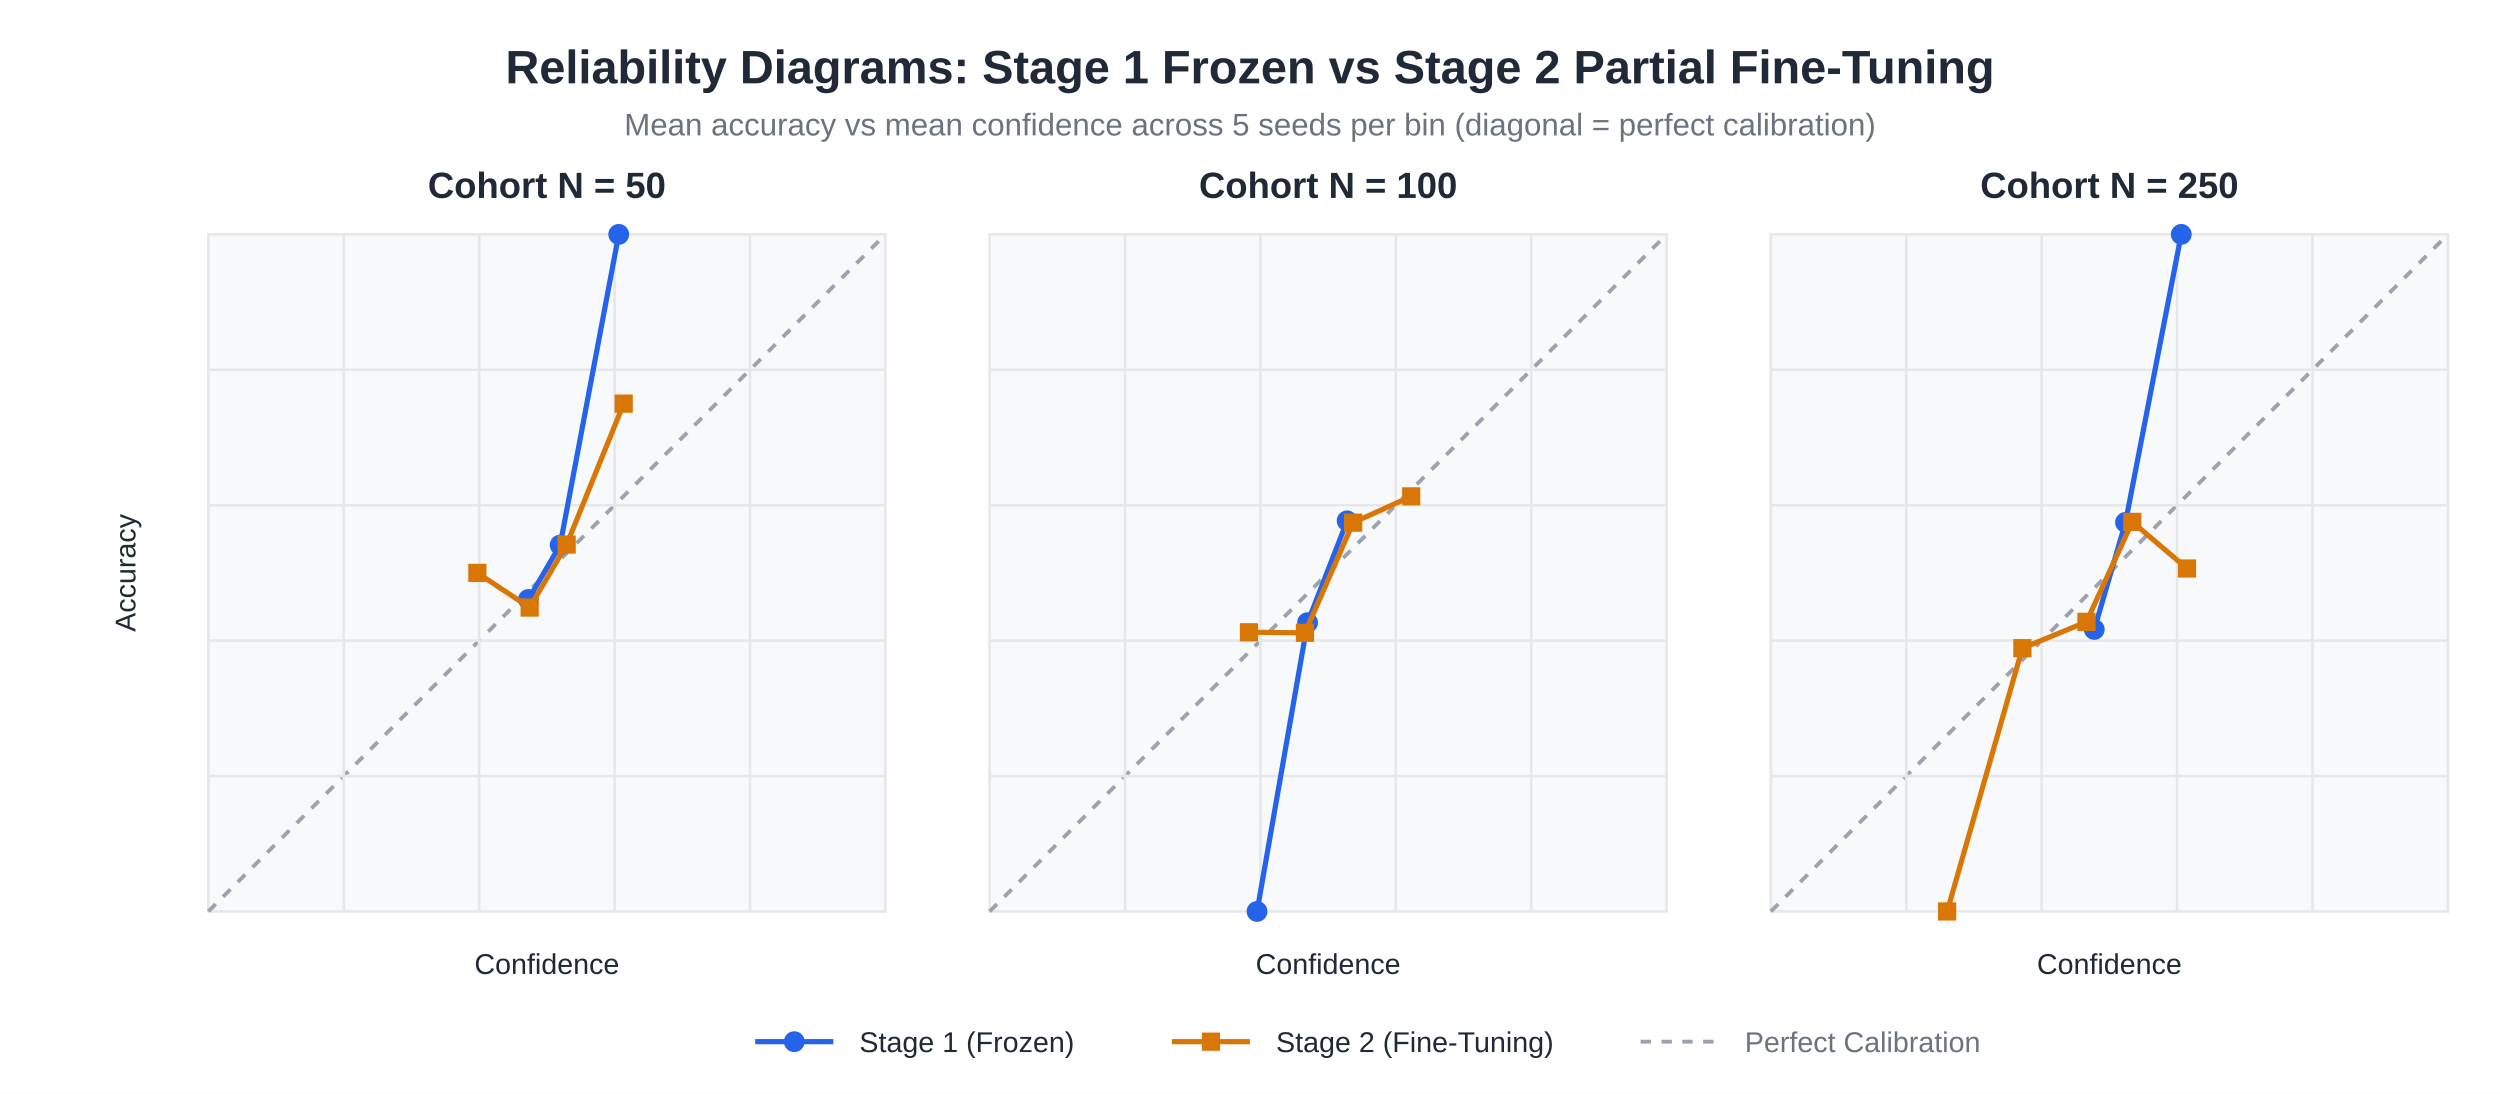
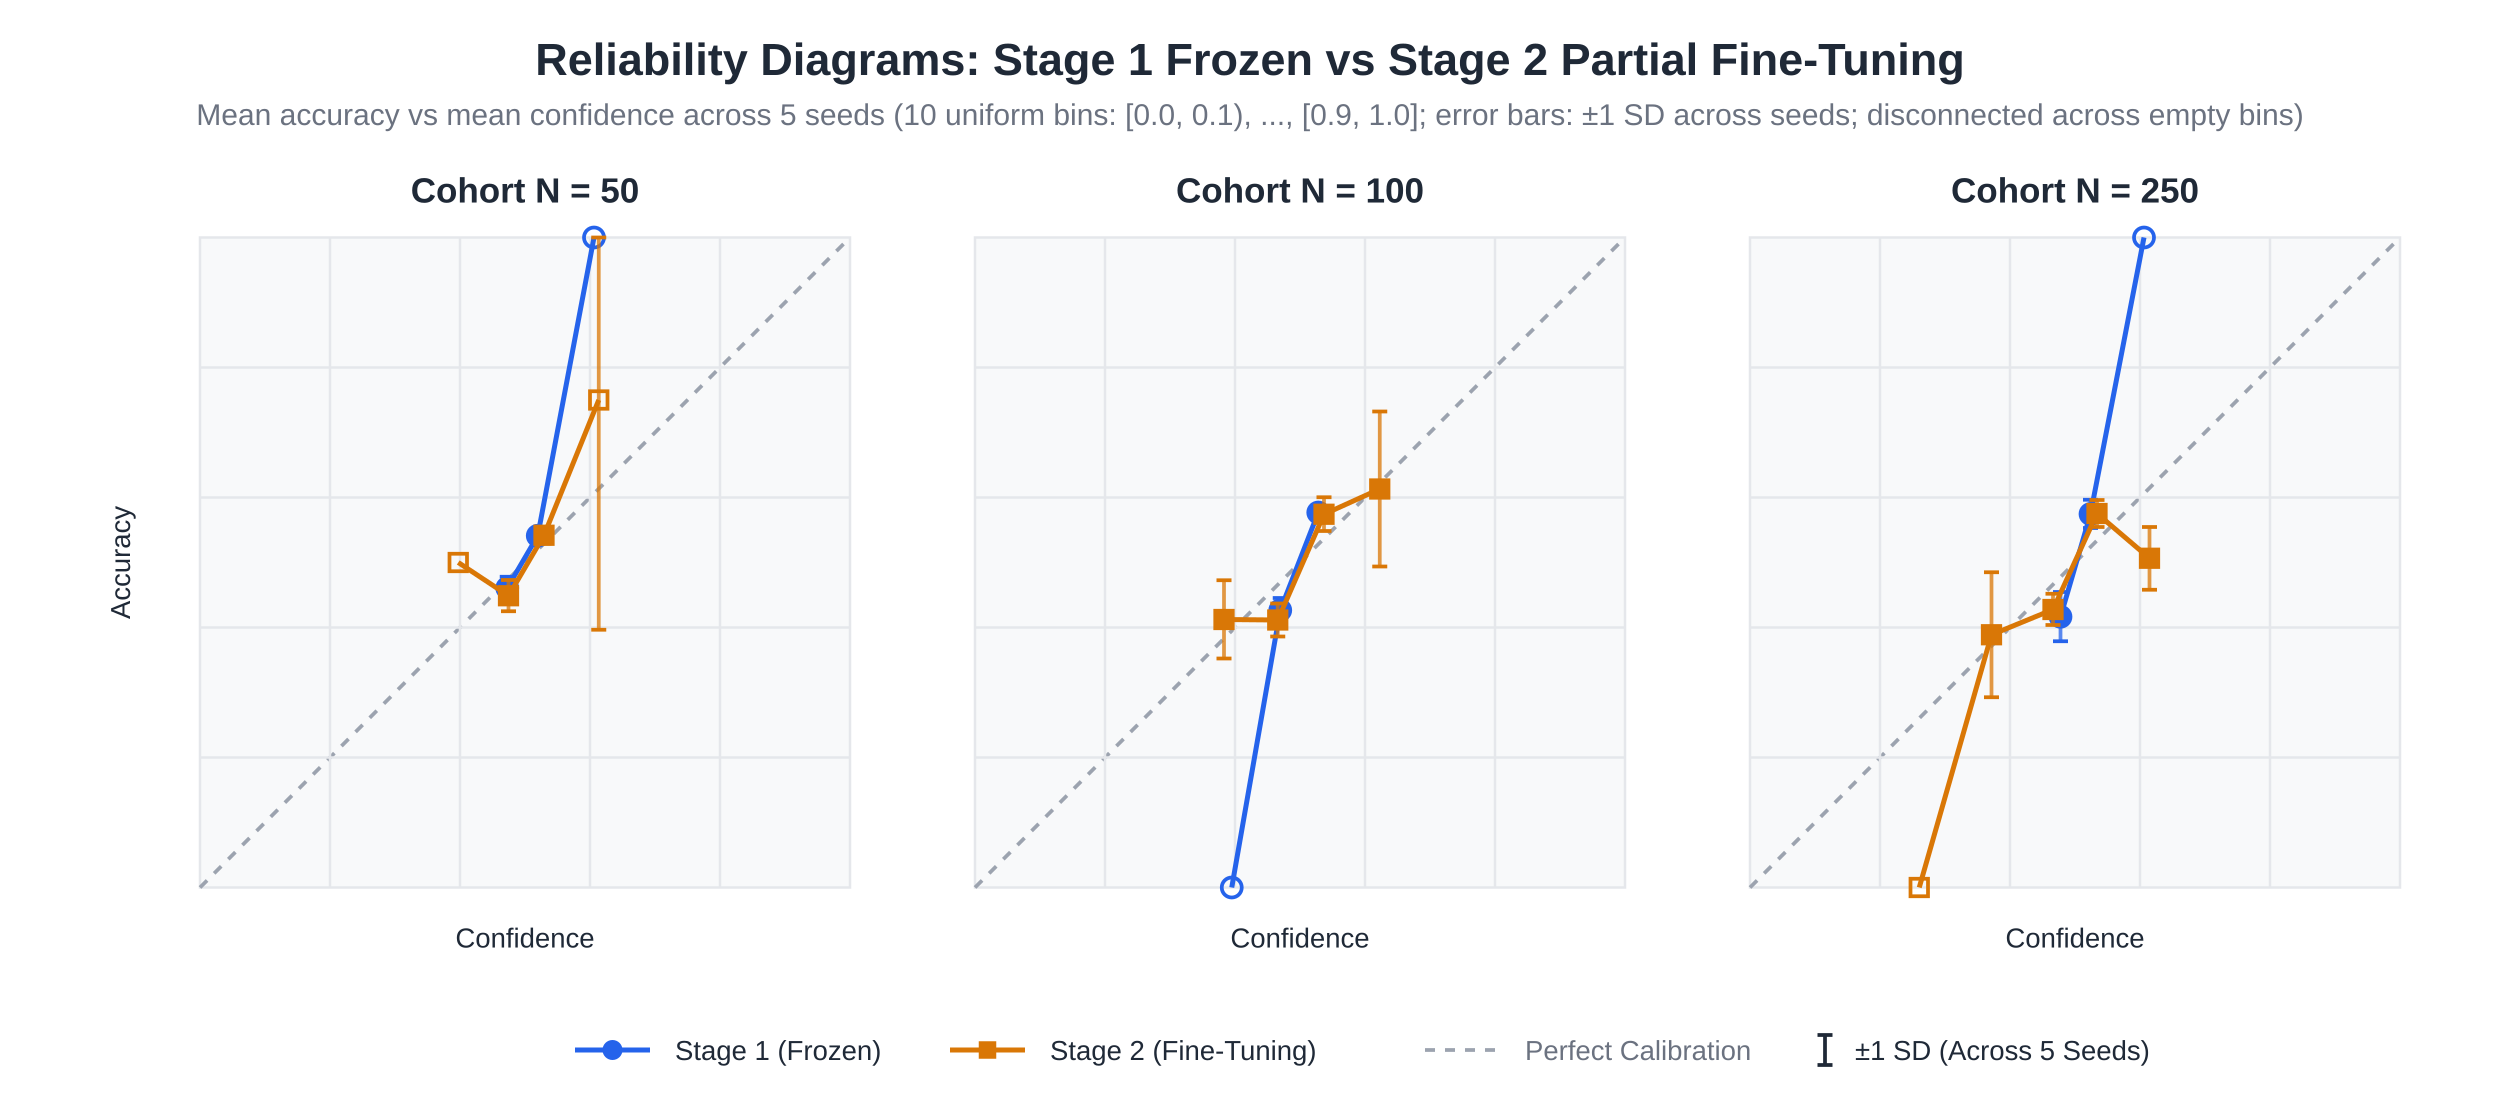
- <svg xmlns="http://www.w3.org/2000/svg" width="960" height="420" viewBox="0 0 960 420">
-   <rect width="960" height="420" fill="#ffffff" />
-   <text x="480.0" y="32" font-size="18" font-family="Segoe UI, Arial, sans-serif" font-weight="700" fill="#1f2937" text-anchor="middle">Reliability Diagrams: Stage 1 Frozen vs Stage 2 Partial Fine-Tuning</text>
-   <text x="480.0" y="52" font-size="12" font-family="Segoe UI, Arial, sans-serif" fill="#6b7280" text-anchor="middle">Mean accuracy vs mean confidence across 5 seeds per bin (diagonal = perfect calibration)</text>
-   <text x="210.0" y="76" font-size="14" font-family="Segoe UI, Arial, sans-serif" font-weight="700" fill="#1f2937" text-anchor="middle">Cohort N = 50</text>
-   <rect x="80" y="90" width="260" height="260" fill="#f8f9fa" stroke="#e5e7eb" stroke-width="1" />
-   <line x1="80" y1="350" x2="340" y2="90" stroke="#9ca3af" stroke-width="1.5" stroke-dasharray="4,4" />
-   <line x1="80" y1="298.0" x2="340" y2="298.0" stroke="#e5e7eb" stroke-width="1" />
-   <line x1="132.0" y1="90" x2="132.0" y2="350" stroke="#e5e7eb" stroke-width="1" />
-   <line x1="80" y1="246.0" x2="340" y2="246.0" stroke="#e5e7eb" stroke-width="1" />
-   <line x1="184.0" y1="90" x2="184.0" y2="350" stroke="#e5e7eb" stroke-width="1" />
-   <line x1="80" y1="194.0" x2="340" y2="194.0" stroke="#e5e7eb" stroke-width="1" />
-   <line x1="236.0" y1="90" x2="236.0" y2="350" stroke="#e5e7eb" stroke-width="1" />
-   <line x1="80" y1="142.0" x2="340" y2="142.0" stroke="#e5e7eb" stroke-width="1" />
-   <line x1="288.0" y1="90" x2="288.0" y2="350" stroke="#e5e7eb" stroke-width="1" />
-   <circle cx="202.9" cy="230.2" r="4" fill="#2563eb" />
-   <circle cx="215.1" cy="209.3" r="4" fill="#2563eb" />
-   <circle cx="237.6" cy="90.0" r="4" fill="#2563eb" />
-   <polyline points="202.9,230.2 215.1,209.3 237.6,90.0" fill="none" stroke="#2563eb" stroke-width="2" />
-   <rect x="179.8" y="216.5" width="7" height="7" fill="#d97706" />
-   <rect x="199.9" y="229.8" width="7" height="7" fill="#d97706" />
-   <rect x="214.1" y="205.6" width="7" height="7" fill="#d97706" />
-   <rect x="236.0" y="151.5" width="7" height="7" fill="#d97706" />
-   <polyline points="183.3,220.0 203.4,233.3 217.6,209.1 239.5,155.0" fill="none" stroke="#d97706" stroke-width="2" />
-   <text x="210.0" y="374" font-size="11" font-family="Segoe UI, Arial, sans-serif" fill="#1f2937" text-anchor="middle">Confidence</text>
-   <text x="52" y="220.0" font-size="11" font-family="Segoe UI, Arial, sans-serif" fill="#1f2937" text-anchor="middle" transform="rotate(-90, 52, 220.0)">Accuracy</text>
-   <text x="510.0" y="76" font-size="14" font-family="Segoe UI, Arial, sans-serif" font-weight="700" fill="#1f2937" text-anchor="middle">Cohort N = 100</text>
-   <rect x="380" y="90" width="260" height="260" fill="#f8f9fa" stroke="#e5e7eb" stroke-width="1" />
-   <line x1="380" y1="350" x2="640" y2="90" stroke="#9ca3af" stroke-width="1.5" stroke-dasharray="4,4" />
-   <line x1="380" y1="298.0" x2="640" y2="298.0" stroke="#e5e7eb" stroke-width="1" />
-   <line x1="432.0" y1="90" x2="432.0" y2="350" stroke="#e5e7eb" stroke-width="1" />
-   <line x1="380" y1="246.0" x2="640" y2="246.0" stroke="#e5e7eb" stroke-width="1" />
-   <line x1="484.0" y1="90" x2="484.0" y2="350" stroke="#e5e7eb" stroke-width="1" />
-   <line x1="380" y1="194.0" x2="640" y2="194.0" stroke="#e5e7eb" stroke-width="1" />
-   <line x1="536.0" y1="90" x2="536.0" y2="350" stroke="#e5e7eb" stroke-width="1" />
-   <line x1="380" y1="142.0" x2="640" y2="142.0" stroke="#e5e7eb" stroke-width="1" />
-   <line x1="588.0" y1="90" x2="588.0" y2="350" stroke="#e5e7eb" stroke-width="1" />
-   <circle cx="482.7" cy="350.0" r="4" fill="#2563eb" />
-   <circle cx="502.1" cy="239.1" r="4" fill="#2563eb" />
-   <circle cx="517.3" cy="200.0" r="4" fill="#2563eb" />
-   <polyline points="482.7,350.0 502.1,239.1 517.3,200.0" fill="none" stroke="#2563eb" stroke-width="2" />
-   <rect x="476.1" y="239.3" width="7" height="7" fill="#d97706" />
-   <rect x="497.6" y="239.5" width="7" height="7" fill="#d97706" />
-   <rect x="516.1" y="197.2" width="7" height="7" fill="#d97706" />
-   <rect x="538.4" y="187.1" width="7" height="7" fill="#d97706" />
-   <polyline points="479.6,242.8 501.1,243.0 519.6,200.7 541.9,190.6" fill="none" stroke="#d97706" stroke-width="2" />
-   <text x="510.0" y="374" font-size="11" font-family="Segoe UI, Arial, sans-serif" fill="#1f2937" text-anchor="middle">Confidence</text>
-   <text x="810.0" y="76" font-size="14" font-family="Segoe UI, Arial, sans-serif" font-weight="700" fill="#1f2937" text-anchor="middle">Cohort N = 250</text>
-   <rect x="680" y="90" width="260" height="260" fill="#f8f9fa" stroke="#e5e7eb" stroke-width="1" />
-   <line x1="680" y1="350" x2="940" y2="90" stroke="#9ca3af" stroke-width="1.5" stroke-dasharray="4,4" />
-   <line x1="680" y1="298.0" x2="940" y2="298.0" stroke="#e5e7eb" stroke-width="1" />
-   <line x1="732.0" y1="90" x2="732.0" y2="350" stroke="#e5e7eb" stroke-width="1" />
-   <line x1="680" y1="246.0" x2="940" y2="246.0" stroke="#e5e7eb" stroke-width="1" />
-   <line x1="784.0" y1="90" x2="784.0" y2="350" stroke="#e5e7eb" stroke-width="1" />
-   <line x1="680" y1="194.0" x2="940" y2="194.0" stroke="#e5e7eb" stroke-width="1" />
-   <line x1="836.0" y1="90" x2="836.0" y2="350" stroke="#e5e7eb" stroke-width="1" />
-   <line x1="680" y1="142.0" x2="940" y2="142.0" stroke="#e5e7eb" stroke-width="1" />
-   <line x1="888.0" y1="90" x2="888.0" y2="350" stroke="#e5e7eb" stroke-width="1" />
-   <circle cx="804.2" cy="241.7" r="4" fill="#2563eb" />
-   <circle cx="816.2" cy="200.6" r="4" fill="#2563eb" />
-   <circle cx="837.6" cy="90.0" r="4" fill="#2563eb" />
-   <polyline points="804.2,241.7 816.2,200.6 837.6,90.0" fill="none" stroke="#2563eb" stroke-width="2" />
-   <rect x="744.2" y="346.5" width="7" height="7" fill="#d97706" />
-   <rect x="773.1" y="245.4" width="7" height="7" fill="#d97706" />
-   <rect x="797.7" y="235.3" width="7" height="7" fill="#d97706" />
-   <rect x="815.3" y="196.9" width="7" height="7" fill="#d97706" />
-   <rect x="836.3" y="214.8" width="7" height="7" fill="#d97706" />
-   <polyline points="747.7,350.0 776.6,248.9 801.2,238.8 818.8,200.4 839.8,218.3" fill="none" stroke="#d97706" stroke-width="2" />
-   <text x="810.0" y="374" font-size="11" font-family="Segoe UI, Arial, sans-serif" fill="#1f2937" text-anchor="middle">Confidence</text>
-   <line x1="290.0" y1="400" x2="320.0" y2="400" stroke="#2563eb" stroke-width="2" />
-   <circle cx="305.0" cy="400" r="4" fill="#2563eb" />
-   <text x="330.0" y="404" font-size="11" font-family="Segoe UI, Arial, sans-serif" fill="#1f2937">Stage 1 (Frozen)</text>
-   <line x1="450.0" y1="400" x2="480.0" y2="400" stroke="#d97706" stroke-width="2" />
-   <rect x="461.5" y="396.5" width="7" height="7" fill="#d97706" />
-   <text x="490.0" y="404" font-size="11" font-family="Segoe UI, Arial, sans-serif" fill="#1f2937">Stage 2 (Fine-Tuning)</text>
-   <line x1="630.0" y1="400" x2="660.0" y2="400" stroke="#9ca3af" stroke-width="1.5" stroke-dasharray="4,4" />
-   <text x="670.0" y="404" font-size="11" font-family="Segoe UI, Arial, sans-serif" fill="#6b7280">Perfect Calibration</text>
+ <svg xmlns="http://www.w3.org/2000/svg" width="1000" height="440" viewBox="0 0 1000 440">
+   <rect width="1000" height="440" fill="#ffffff" />
+   <text x="500.0" y="30" font-size="18" font-family="Segoe UI, Arial, sans-serif" font-weight="700" fill="#1f2937" text-anchor="middle">Reliability Diagrams: Stage 1 Frozen vs Stage 2 Partial Fine-Tuning</text>
+   <text x="500.0" y="50" font-size="12" font-family="Segoe UI, Arial, sans-serif" fill="#6b7280" text-anchor="middle">Mean accuracy vs mean confidence across 5 seeds (10 uniform bins: [0.0, 0.1), ..., [0.9, 1.0]; error bars: ±1 SD across seeds; disconnected across empty bins)</text>
+   <text x="210.0" y="81" font-size="14" font-family="Segoe UI, Arial, sans-serif" font-weight="700" fill="#1f2937" text-anchor="middle">Cohort N = 50</text>
+   <rect x="80" y="95" width="260" height="260" fill="#f8f9fa" stroke="#e5e7eb" stroke-width="1" />
+   <line x1="80" y1="355" x2="340" y2="95" stroke="#9ca3af" stroke-width="1.5" stroke-dasharray="4,4" />
+   <line x1="80" y1="303.0" x2="340" y2="303.0" stroke="#e5e7eb" stroke-width="1" />
+   <line x1="132.0" y1="95" x2="132.0" y2="355" stroke="#e5e7eb" stroke-width="1" />
+   <line x1="80" y1="251.0" x2="340" y2="251.0" stroke="#e5e7eb" stroke-width="1" />
+   <line x1="184.0" y1="95" x2="184.0" y2="355" stroke="#e5e7eb" stroke-width="1" />
+   <line x1="80" y1="199.0" x2="340" y2="199.0" stroke="#e5e7eb" stroke-width="1" />
+   <line x1="236.0" y1="95" x2="236.0" y2="355" stroke="#e5e7eb" stroke-width="1" />
+   <line x1="80" y1="147.0" x2="340" y2="147.0" stroke="#e5e7eb" stroke-width="1" />
+   <line x1="288.0" y1="95" x2="288.0" y2="355" stroke="#e5e7eb" stroke-width="1" />
+   <line x1="202.9" y1="235.2" x2="215.1" y2="214.3" stroke="#2563eb" stroke-width="2" />
+   <line x1="215.1" y1="214.3" x2="237.6" y2="95.0" stroke="#2563eb" stroke-width="2" />
+   <line x1="202.9" y1="230.7" x2="202.9" y2="239.7" stroke="#2563eb" stroke-width="1.5" stroke-opacity="0.75" />
+   <line x1="199.9" y1="230.7" x2="205.9" y2="230.7" stroke="#2563eb" stroke-width="1.5" />
+   <line x1="199.9" y1="239.7" x2="205.9" y2="239.7" stroke="#2563eb" stroke-width="1.5" />
+   <circle cx="202.9" cy="235.2" r="4" fill="#2563eb" stroke="#2563eb" stroke-width="1.5" />
+   <line x1="215.1" y1="213.2" x2="215.1" y2="215.5" stroke="#2563eb" stroke-width="1.5" stroke-opacity="0.75" />
+   <line x1="212.1" y1="213.2" x2="218.1" y2="213.2" stroke="#2563eb" stroke-width="1.5" />
+   <line x1="212.1" y1="215.5" x2="218.1" y2="215.5" stroke="#2563eb" stroke-width="1.5" />
+   <circle cx="215.1" cy="214.3" r="4" fill="#2563eb" stroke="#2563eb" stroke-width="1.5" />
+   <circle cx="237.6" cy="95.0" r="4" fill="none" stroke="#2563eb" stroke-width="1.5" />
+   <line x1="183.3" y1="225.0" x2="203.4" y2="238.3" stroke="#d97706" stroke-width="2" />
+   <line x1="203.4" y1="238.3" x2="217.6" y2="214.1" stroke="#d97706" stroke-width="2" />
+   <line x1="217.6" y1="214.1" x2="239.5" y2="160.0" stroke="#d97706" stroke-width="2" />
+   <rect x="179.8" y="221.5" width="7" height="7" fill="none" stroke="#d97706" stroke-width="1.5" />
+   <line x1="203.4" y1="232.0" x2="203.4" y2="244.5" stroke="#d97706" stroke-width="1.5" stroke-opacity="0.75" />
+   <line x1="200.4" y1="232.0" x2="206.4" y2="232.0" stroke="#d97706" stroke-width="1.5" />
+   <line x1="200.4" y1="244.5" x2="206.4" y2="244.5" stroke="#d97706" stroke-width="1.5" />
+   <rect x="199.9" y="234.8" width="7" height="7" fill="#d97706" stroke="#d97706" stroke-width="1.5" />
+   <line x1="217.6" y1="210.8" x2="217.6" y2="217.4" stroke="#d97706" stroke-width="1.5" stroke-opacity="0.75" />
+   <line x1="214.6" y1="210.8" x2="220.6" y2="210.8" stroke="#d97706" stroke-width="1.5" />
+   <line x1="214.6" y1="217.4" x2="220.6" y2="217.4" stroke="#d97706" stroke-width="1.5" />
+   <rect x="214.1" y="210.6" width="7" height="7" fill="#d97706" stroke="#d97706" stroke-width="1.5" />
+   <line x1="239.5" y1="95.0" x2="239.5" y2="251.9" stroke="#d97706" stroke-width="1.5" stroke-opacity="0.75" />
+   <line x1="236.5" y1="95.0" x2="242.5" y2="95.0" stroke="#d97706" stroke-width="1.5" />
+   <line x1="236.5" y1="251.9" x2="242.5" y2="251.9" stroke="#d97706" stroke-width="1.5" />
+   <rect x="236.0" y="156.5" width="7" height="7" fill="none" stroke="#d97706" stroke-width="1.5" />
+   <text x="210.0" y="379" font-size="11" font-family="Segoe UI, Arial, sans-serif" fill="#1f2937" text-anchor="middle">Confidence</text>
+   <text x="52" y="225.0" font-size="11" font-family="Segoe UI, Arial, sans-serif" fill="#1f2937" text-anchor="middle" transform="rotate(-90, 52, 225.0)">Accuracy</text>
+   <text x="520.0" y="81" font-size="14" font-family="Segoe UI, Arial, sans-serif" font-weight="700" fill="#1f2937" text-anchor="middle">Cohort N = 100</text>
+   <rect x="390" y="95" width="260" height="260" fill="#f8f9fa" stroke="#e5e7eb" stroke-width="1" />
+   <line x1="390" y1="355" x2="650" y2="95" stroke="#9ca3af" stroke-width="1.5" stroke-dasharray="4,4" />
+   <line x1="390" y1="303.0" x2="650" y2="303.0" stroke="#e5e7eb" stroke-width="1" />
+   <line x1="442.0" y1="95" x2="442.0" y2="355" stroke="#e5e7eb" stroke-width="1" />
+   <line x1="390" y1="251.0" x2="650" y2="251.0" stroke="#e5e7eb" stroke-width="1" />
+   <line x1="494.0" y1="95" x2="494.0" y2="355" stroke="#e5e7eb" stroke-width="1" />
+   <line x1="390" y1="199.0" x2="650" y2="199.0" stroke="#e5e7eb" stroke-width="1" />
+   <line x1="546.0" y1="95" x2="546.0" y2="355" stroke="#e5e7eb" stroke-width="1" />
+   <line x1="390" y1="147.0" x2="650" y2="147.0" stroke="#e5e7eb" stroke-width="1" />
+   <line x1="598.0" y1="95" x2="598.0" y2="355" stroke="#e5e7eb" stroke-width="1" />
+   <line x1="492.7" y1="355.0" x2="512.1" y2="244.1" stroke="#2563eb" stroke-width="2" />
+   <line x1="512.1" y1="244.1" x2="527.3" y2="205.0" stroke="#2563eb" stroke-width="2" />
+   <circle cx="492.7" cy="355.0" r="4" fill="none" stroke="#2563eb" stroke-width="1.5" />
+   <line x1="512.1" y1="239.2" x2="512.1" y2="249.0" stroke="#2563eb" stroke-width="1.5" stroke-opacity="0.75" />
+   <line x1="509.1" y1="239.2" x2="515.1" y2="239.2" stroke="#2563eb" stroke-width="1.5" />
+   <line x1="509.1" y1="249.0" x2="515.1" y2="249.0" stroke="#2563eb" stroke-width="1.5" />
+   <circle cx="512.1" cy="244.1" r="4" fill="#2563eb" stroke="#2563eb" stroke-width="1.5" />
+   <line x1="527.3" y1="202.0" x2="527.3" y2="207.9" stroke="#2563eb" stroke-width="1.5" stroke-opacity="0.75" />
+   <line x1="524.3" y1="202.0" x2="530.3" y2="202.0" stroke="#2563eb" stroke-width="1.5" />
+   <line x1="524.3" y1="207.9" x2="530.3" y2="207.9" stroke="#2563eb" stroke-width="1.5" />
+   <circle cx="527.3" cy="205.0" r="4" fill="#2563eb" stroke="#2563eb" stroke-width="1.5" />
+   <line x1="489.6" y1="247.8" x2="511.1" y2="248.0" stroke="#d97706" stroke-width="2" />
+   <line x1="511.1" y1="248.0" x2="529.6" y2="205.7" stroke="#d97706" stroke-width="2" />
+   <line x1="529.6" y1="205.7" x2="551.9" y2="195.6" stroke="#d97706" stroke-width="2" />
+   <line x1="489.6" y1="232.1" x2="489.6" y2="263.4" stroke="#d97706" stroke-width="1.5" stroke-opacity="0.75" />
+   <line x1="486.6" y1="232.1" x2="492.6" y2="232.1" stroke="#d97706" stroke-width="1.5" />
+   <line x1="486.6" y1="263.4" x2="492.6" y2="263.4" stroke="#d97706" stroke-width="1.5" />
+   <rect x="486.1" y="244.3" width="7" height="7" fill="#d97706" stroke="#d97706" stroke-width="1.5" />
+   <line x1="511.1" y1="241.4" x2="511.1" y2="254.6" stroke="#d97706" stroke-width="1.5" stroke-opacity="0.75" />
+   <line x1="508.1" y1="241.4" x2="514.1" y2="241.4" stroke="#d97706" stroke-width="1.5" />
+   <line x1="508.1" y1="254.6" x2="514.1" y2="254.6" stroke="#d97706" stroke-width="1.5" />
+   <rect x="507.6" y="244.5" width="7" height="7" fill="#d97706" stroke="#d97706" stroke-width="1.5" />
+   <line x1="529.6" y1="198.9" x2="529.6" y2="212.4" stroke="#d97706" stroke-width="1.5" stroke-opacity="0.75" />
+   <line x1="526.6" y1="198.9" x2="532.6" y2="198.9" stroke="#d97706" stroke-width="1.5" />
+   <line x1="526.6" y1="212.4" x2="532.6" y2="212.4" stroke="#d97706" stroke-width="1.5" />
+   <rect x="526.1" y="202.2" width="7" height="7" fill="#d97706" stroke="#d97706" stroke-width="1.5" />
+   <line x1="551.9" y1="164.6" x2="551.9" y2="226.6" stroke="#d97706" stroke-width="1.5" stroke-opacity="0.75" />
+   <line x1="548.9" y1="164.6" x2="554.9" y2="164.6" stroke="#d97706" stroke-width="1.5" />
+   <line x1="548.9" y1="226.6" x2="554.9" y2="226.6" stroke="#d97706" stroke-width="1.5" />
+   <rect x="548.4" y="192.1" width="7" height="7" fill="#d97706" stroke="#d97706" stroke-width="1.5" />
+   <text x="520.0" y="379" font-size="11" font-family="Segoe UI, Arial, sans-serif" fill="#1f2937" text-anchor="middle">Confidence</text>
+   <text x="830.0" y="81" font-size="14" font-family="Segoe UI, Arial, sans-serif" font-weight="700" fill="#1f2937" text-anchor="middle">Cohort N = 250</text>
+   <rect x="700" y="95" width="260" height="260" fill="#f8f9fa" stroke="#e5e7eb" stroke-width="1" />
+   <line x1="700" y1="355" x2="960" y2="95" stroke="#9ca3af" stroke-width="1.5" stroke-dasharray="4,4" />
+   <line x1="700" y1="303.0" x2="960" y2="303.0" stroke="#e5e7eb" stroke-width="1" />
+   <line x1="752.0" y1="95" x2="752.0" y2="355" stroke="#e5e7eb" stroke-width="1" />
+   <line x1="700" y1="251.0" x2="960" y2="251.0" stroke="#e5e7eb" stroke-width="1" />
+   <line x1="804.0" y1="95" x2="804.0" y2="355" stroke="#e5e7eb" stroke-width="1" />
+   <line x1="700" y1="199.0" x2="960" y2="199.0" stroke="#e5e7eb" stroke-width="1" />
+   <line x1="856.0" y1="95" x2="856.0" y2="355" stroke="#e5e7eb" stroke-width="1" />
+   <line x1="700" y1="147.0" x2="960" y2="147.0" stroke="#e5e7eb" stroke-width="1" />
+   <line x1="908.0" y1="95" x2="908.0" y2="355" stroke="#e5e7eb" stroke-width="1" />
+   <line x1="824.2" y1="246.7" x2="836.2" y2="205.6" stroke="#2563eb" stroke-width="2" />
+   <line x1="836.2" y1="205.6" x2="857.6" y2="95.0" stroke="#2563eb" stroke-width="2" />
+   <line x1="824.2" y1="236.8" x2="824.2" y2="256.5" stroke="#2563eb" stroke-width="1.5" stroke-opacity="0.75" />
+   <line x1="821.2" y1="236.8" x2="827.2" y2="236.8" stroke="#2563eb" stroke-width="1.5" />
+   <line x1="821.2" y1="256.5" x2="827.2" y2="256.5" stroke="#2563eb" stroke-width="1.5" />
+   <circle cx="824.2" cy="246.7" r="4" fill="#2563eb" stroke="#2563eb" stroke-width="1.5" />
+   <line x1="836.2" y1="199.9" x2="836.2" y2="211.2" stroke="#2563eb" stroke-width="1.5" stroke-opacity="0.75" />
+   <line x1="833.2" y1="199.9" x2="839.2" y2="199.9" stroke="#2563eb" stroke-width="1.5" />
+   <line x1="833.2" y1="211.2" x2="839.2" y2="211.2" stroke="#2563eb" stroke-width="1.5" />
+   <circle cx="836.2" cy="205.6" r="4" fill="#2563eb" stroke="#2563eb" stroke-width="1.5" />
+   <circle cx="857.6" cy="95.0" r="4" fill="none" stroke="#2563eb" stroke-width="1.5" />
+   <line x1="767.7" y1="355.0" x2="796.6" y2="253.9" stroke="#d97706" stroke-width="2" />
+   <line x1="796.6" y1="253.9" x2="821.2" y2="243.8" stroke="#d97706" stroke-width="2" />
+   <line x1="821.2" y1="243.8" x2="838.8" y2="205.4" stroke="#d97706" stroke-width="2" />
+   <line x1="838.8" y1="205.4" x2="859.8" y2="223.3" stroke="#d97706" stroke-width="2" />
+   <rect x="764.2" y="351.5" width="7" height="7" fill="none" stroke="#d97706" stroke-width="1.5" />
+   <line x1="796.6" y1="228.9" x2="796.6" y2="278.9" stroke="#d97706" stroke-width="1.5" stroke-opacity="0.75" />
+   <line x1="793.6" y1="228.9" x2="799.6" y2="228.9" stroke="#d97706" stroke-width="1.5" />
+   <line x1="793.6" y1="278.9" x2="799.6" y2="278.9" stroke="#d97706" stroke-width="1.5" />
+   <rect x="793.1" y="250.4" width="7" height="7" fill="#d97706" stroke="#d97706" stroke-width="1.5" />
+   <line x1="821.2" y1="237.5" x2="821.2" y2="250.0" stroke="#d97706" stroke-width="1.5" stroke-opacity="0.75" />
+   <line x1="818.2" y1="237.5" x2="824.2" y2="237.5" stroke="#d97706" stroke-width="1.5" />
+   <line x1="818.2" y1="250.0" x2="824.2" y2="250.0" stroke="#d97706" stroke-width="1.5" />
+   <rect x="817.7" y="240.3" width="7" height="7" fill="#d97706" stroke="#d97706" stroke-width="1.5" />
+   <line x1="838.8" y1="200.0" x2="838.8" y2="210.8" stroke="#d97706" stroke-width="1.5" stroke-opacity="0.75" />
+   <line x1="835.8" y1="200.0" x2="841.8" y2="200.0" stroke="#d97706" stroke-width="1.5" />
+   <line x1="835.8" y1="210.8" x2="841.8" y2="210.8" stroke="#d97706" stroke-width="1.5" />
+   <rect x="835.3" y="201.9" width="7" height="7" fill="#d97706" stroke="#d97706" stroke-width="1.5" />
+   <line x1="859.8" y1="210.8" x2="859.8" y2="235.9" stroke="#d97706" stroke-width="1.5" stroke-opacity="0.75" />
+   <line x1="856.8" y1="210.8" x2="862.8" y2="210.8" stroke="#d97706" stroke-width="1.5" />
+   <line x1="856.8" y1="235.9" x2="862.8" y2="235.9" stroke="#d97706" stroke-width="1.5" />
+   <rect x="856.3" y="219.8" width="7" height="7" fill="#d97706" stroke="#d97706" stroke-width="1.5" />
+   <text x="830.0" y="379" font-size="11" font-family="Segoe UI, Arial, sans-serif" fill="#1f2937" text-anchor="middle">Confidence</text>
+   <line x1="230.0" y1="420" x2="260.0" y2="420" stroke="#2563eb" stroke-width="2" />
+   <circle cx="245.0" cy="420" r="4" fill="#2563eb" />
+   <text x="270.0" y="424" font-size="11" font-family="Segoe UI, Arial, sans-serif" fill="#1f2937">Stage 1 (Frozen)</text>
+   <line x1="380.0" y1="420" x2="410.0" y2="420" stroke="#d97706" stroke-width="2" />
+   <rect x="391.5" y="416.5" width="7" height="7" fill="#d97706" />
+   <text x="420.0" y="424" font-size="11" font-family="Segoe UI, Arial, sans-serif" fill="#1f2937">Stage 2 (Fine-Tuning)</text>
+   <line x1="570.0" y1="420" x2="600.0" y2="420" stroke="#9ca3af" stroke-width="1.5" stroke-dasharray="4,4" />
+   <text x="610.0" y="424" font-size="11" font-family="Segoe UI, Arial, sans-serif" fill="#6b7280">Perfect Calibration</text>
+   <line x1="730.0" y1="414" x2="730.0" y2="426" stroke="#1f2937" stroke-width="1.5" />
+   <line x1="727.0" y1="414" x2="733.0" y2="414" stroke="#1f2937" stroke-width="1.5" />
+   <line x1="727.0" y1="426" x2="733.0" y2="426" stroke="#1f2937" stroke-width="1.5" />
+   <text x="742.0" y="424" font-size="11" font-family="Segoe UI, Arial, sans-serif" fill="#1f2937">±1 SD (Across 5 Seeds)</text>
</svg>
